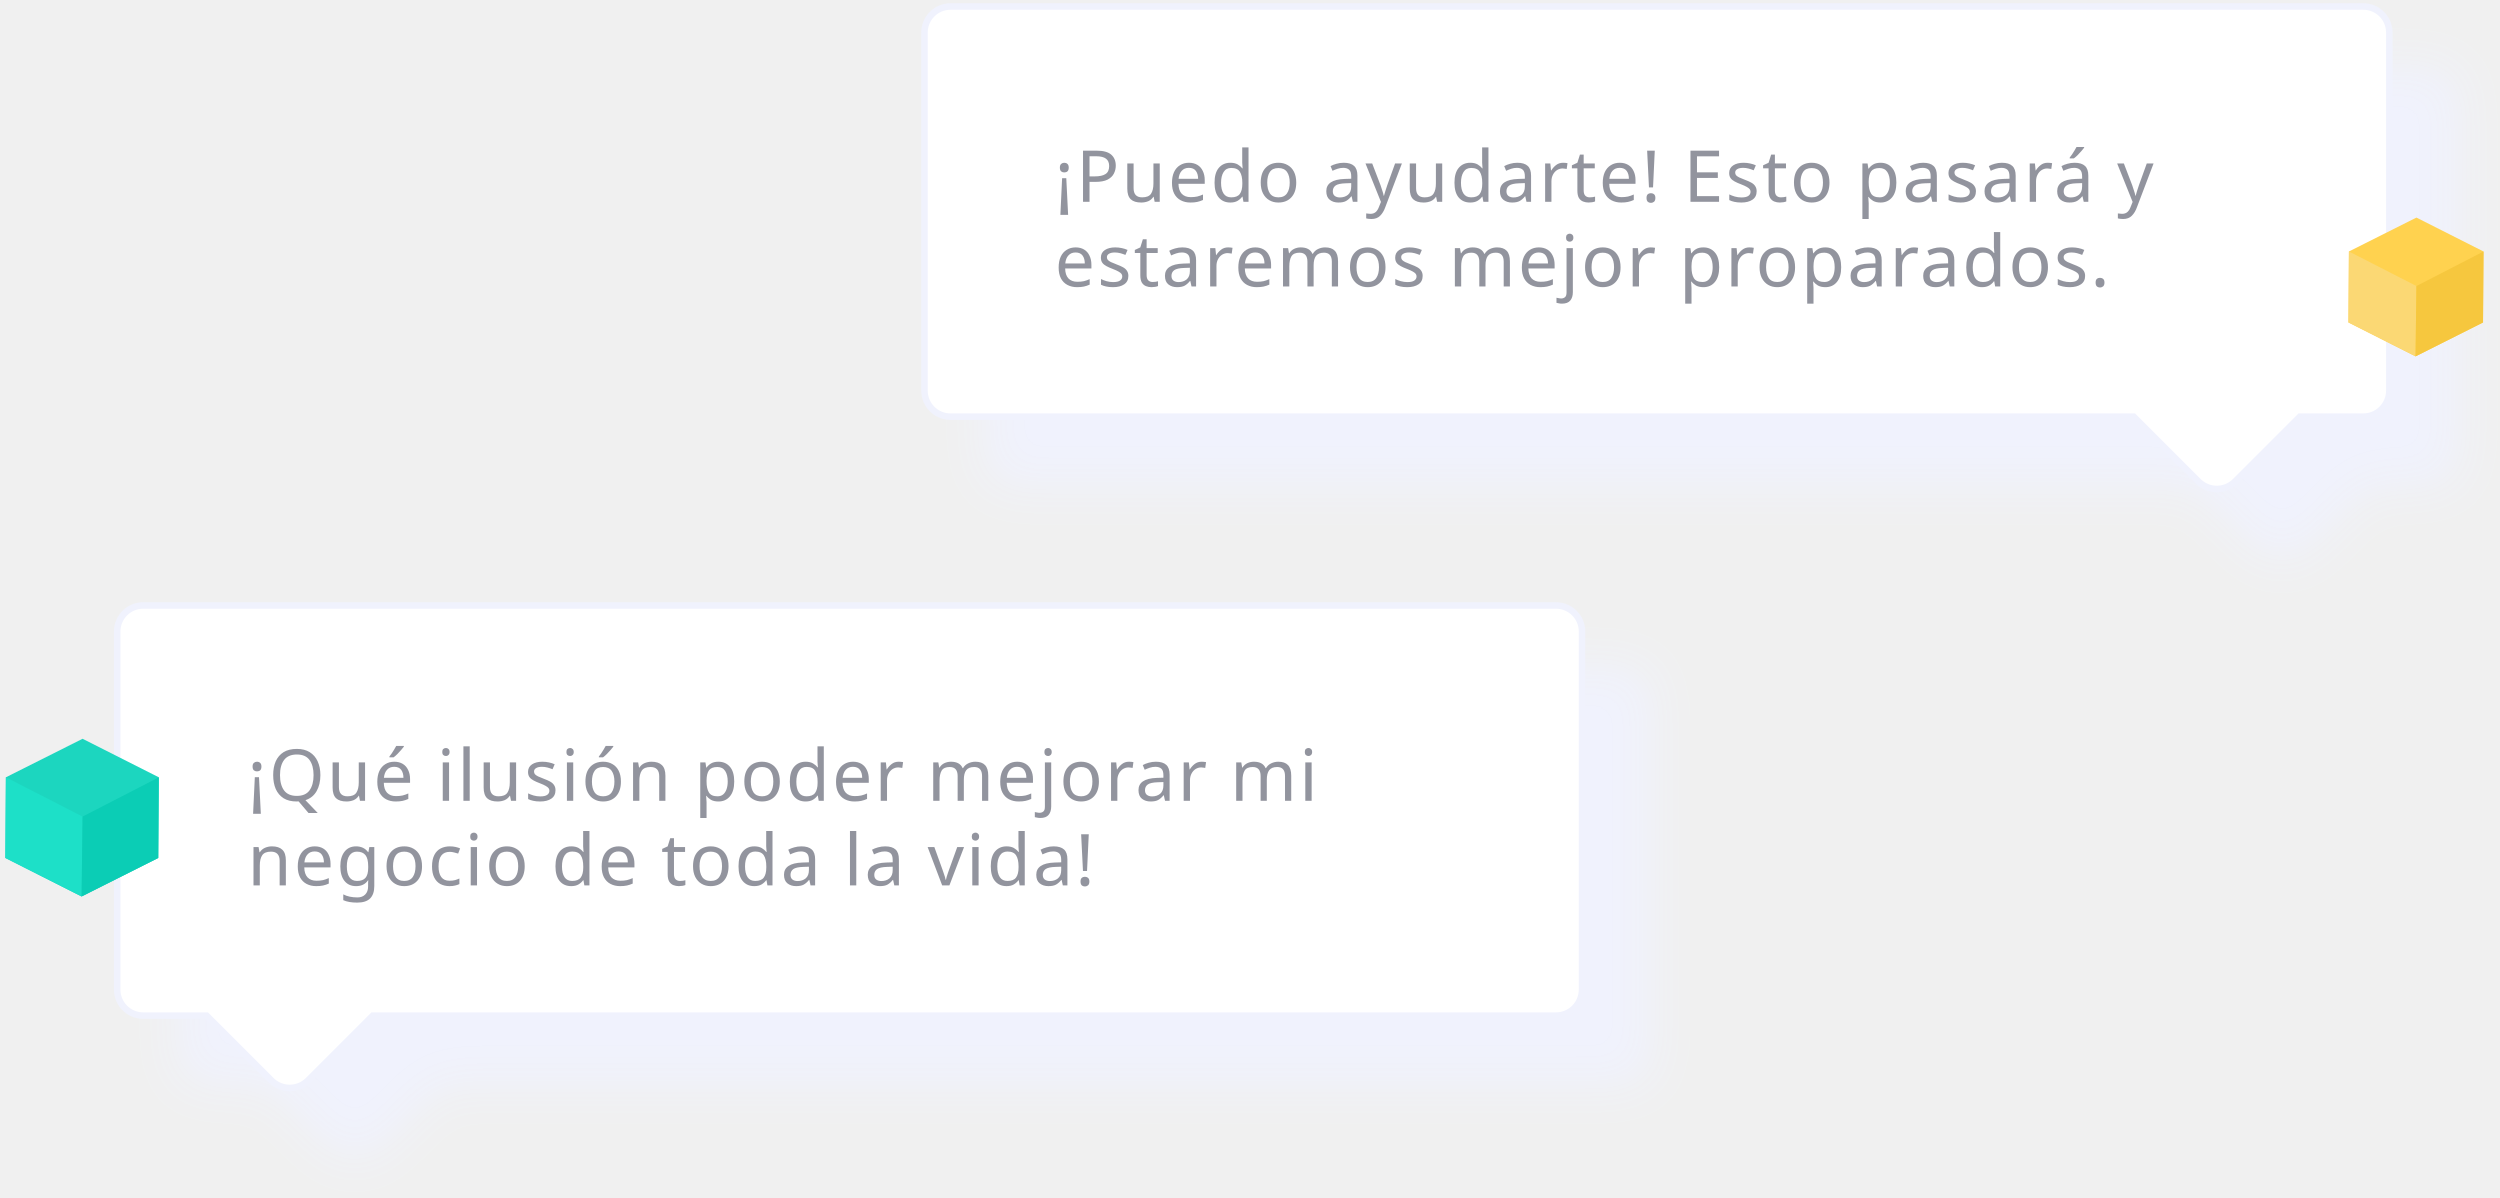
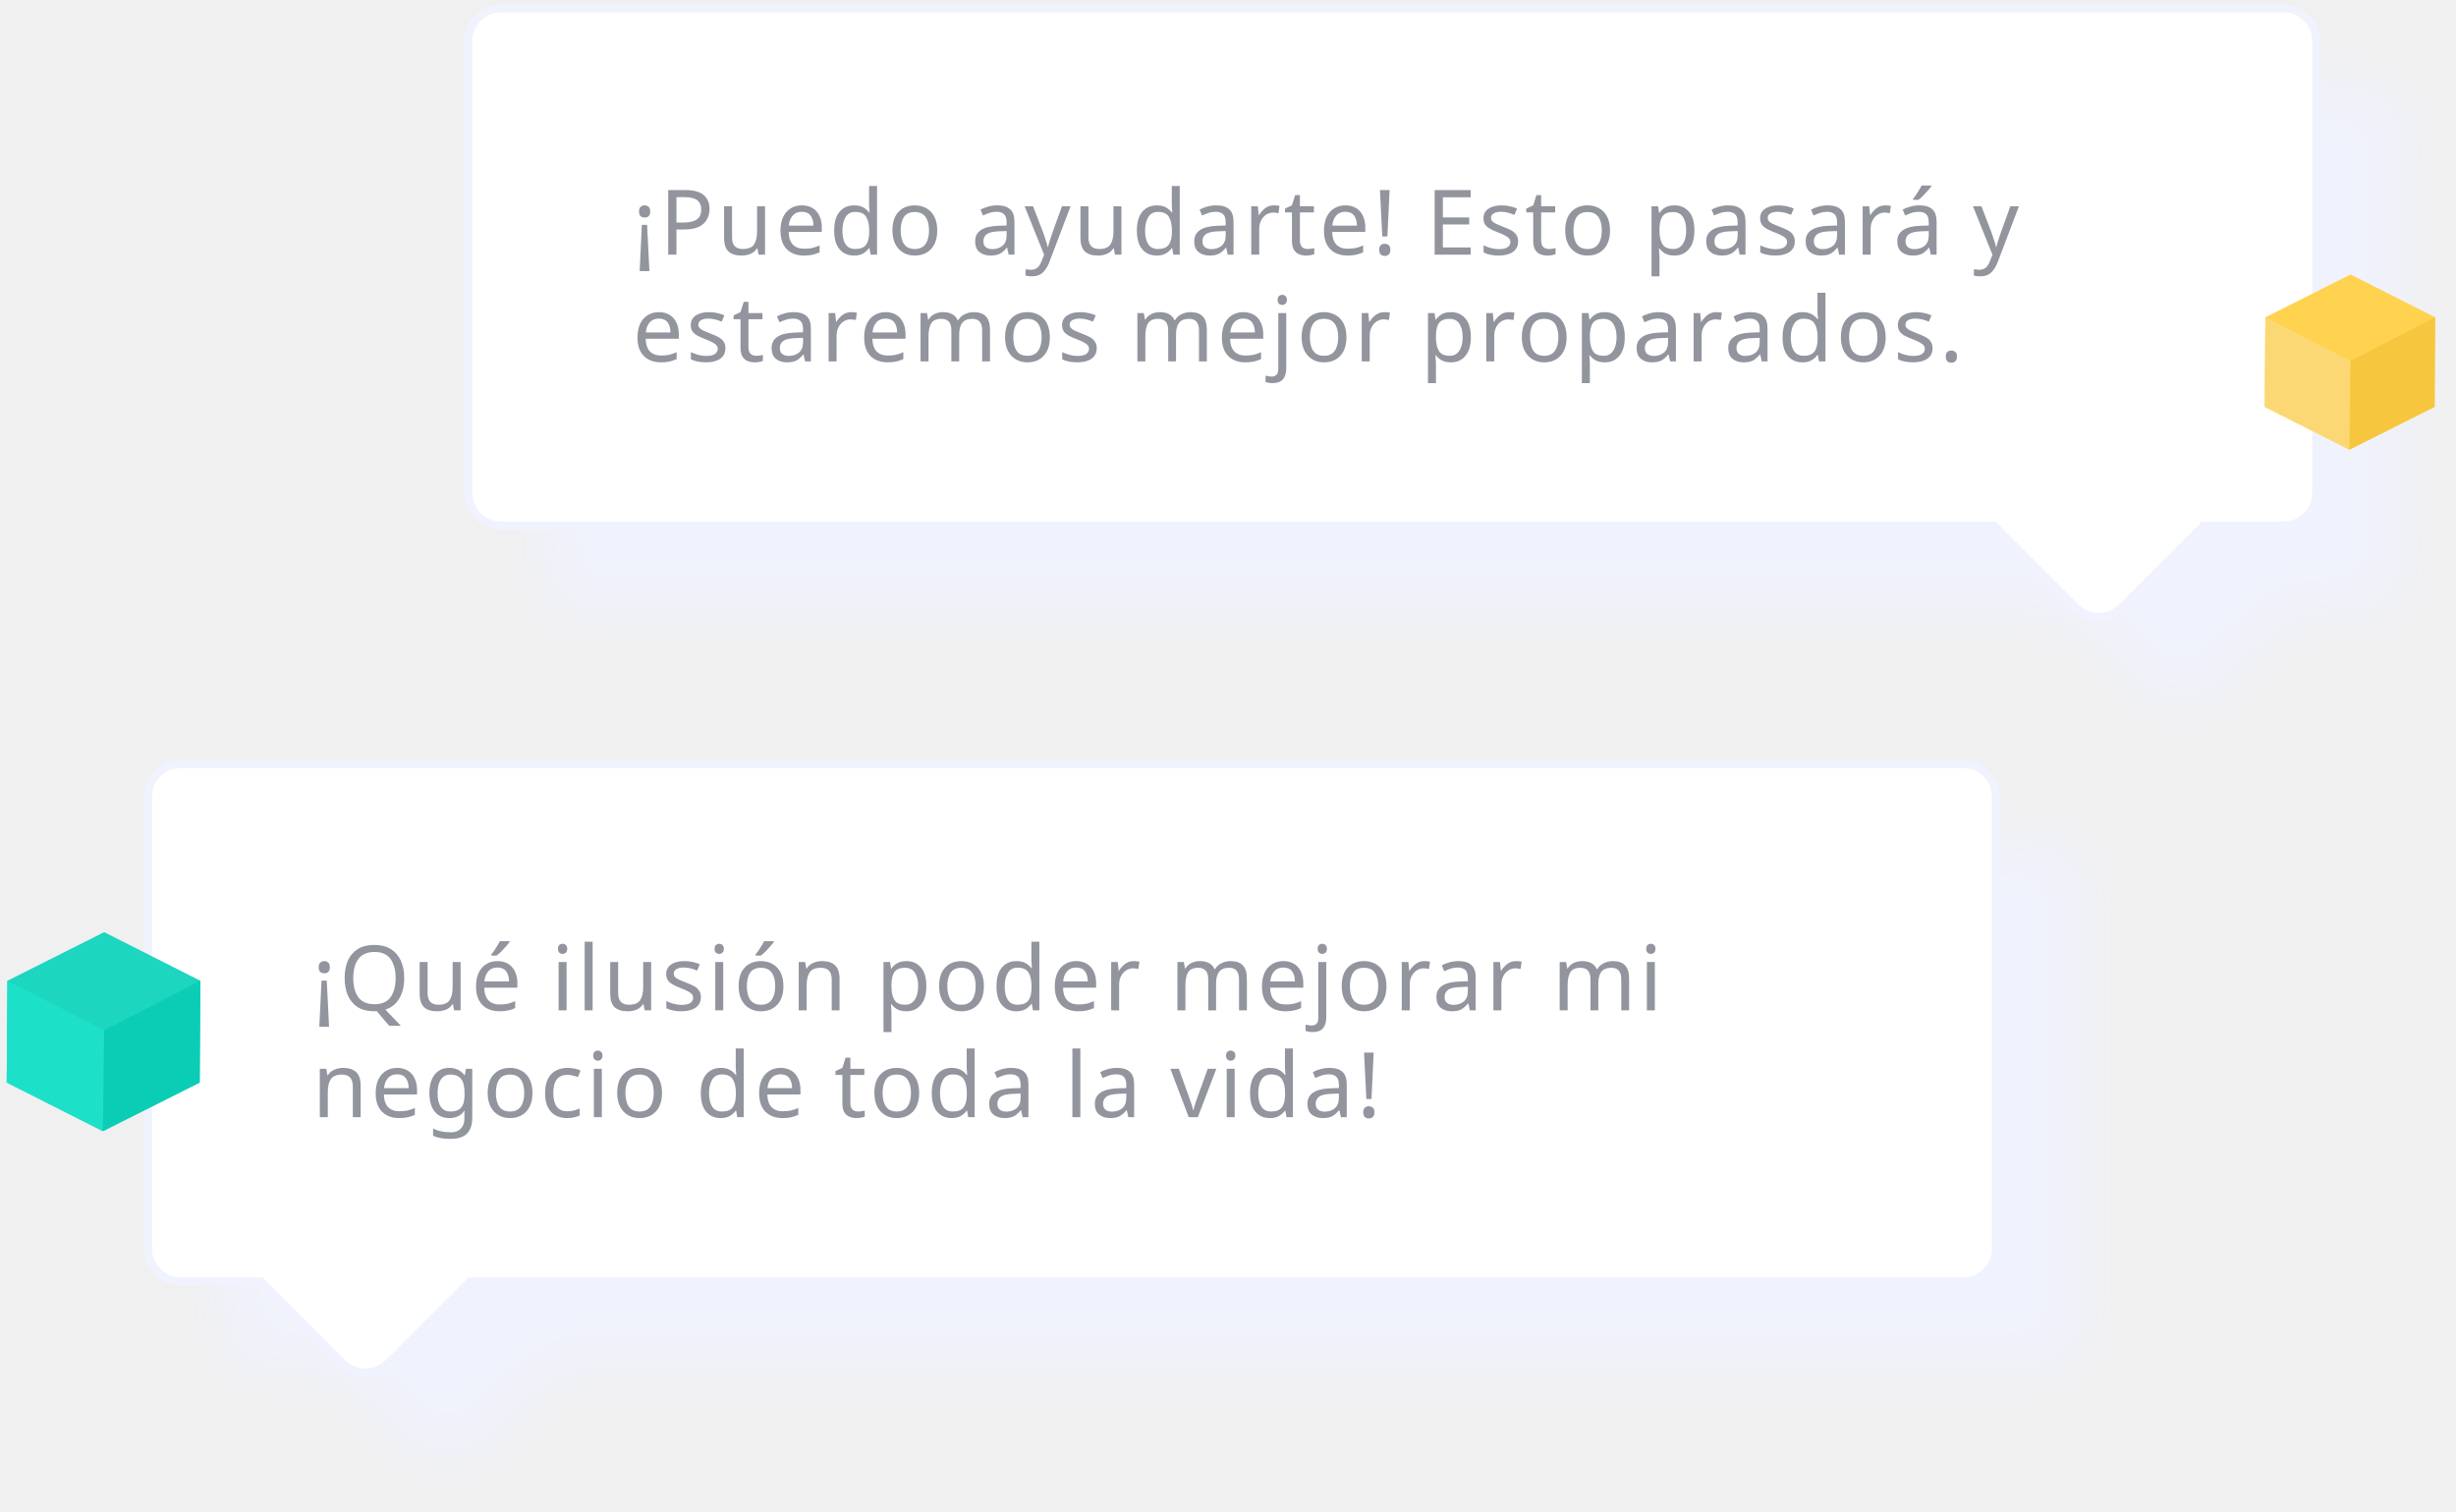
- <svg xmlns="http://www.w3.org/2000/svg" xmlns:xlink="http://www.w3.org/1999/xlink" width="384px" height="184px" viewBox="0 0 384 184" version="1.1">
+ <svg xmlns="http://www.w3.org/2000/svg" xmlns:xlink="http://www.w3.org/1999/xlink" width="299px" height="184px" viewBox="0 0 299 184" version="1.1">
  <defs>
    <path d="M221,0 C223.209,-4.05812251e-16 225,1.791 225,4 L225,59 C225,61.209 223.209,63 221,63 L39.261,63 L29.328,72.935 C27.819,74.445 25.402,74.496 23.831,73.086 L23.672,72.936 C23.672,72.935 23.672,72.935 23.672,72.935 L13.738,63 L4,63 C1.791,63 2.705415e-16,61.209 0,59 L0,4 C-2.705415e-16,1.791 1.791,4.05812251e-16 4,0 L221,0 Z" id="path-1" />
    <filter x="-4.0%" y="-12.1%" width="115.6%" height="147.2%" filterUnits="objectBoundingBox" id="filter-2">
      <feMorphology radius="0.5" operator="dilate" in="SourceAlpha" result="shadowSpreadOuter1" />
      <feOffset dx="10" dy="10" in="shadowSpreadOuter1" result="shadowOffsetOuter1" />
      <feGaussianBlur stdDeviation="3.5" in="shadowOffsetOuter1" result="shadowBlurOuter1" />
      <feComposite in="shadowBlurOuter1" in2="SourceAlpha" operator="out" result="shadowBlurOuter1" />
      <feColorMatrix values="0 0 0 0 0.941   0 0 0 0 0.949   0 0 0 0 0.992  0 0 0 1 0" type="matrix" in="shadowBlurOuter1" />
    </filter>
    <path d="M221,0 C223.209,-4.05812251e-16 225,1.791 225,4 L225,59 C225,61.209 223.209,63 221,63 L211.261,63 L201.328,72.935 C199.819,74.445 197.402,74.496 195.831,73.086 L195.672,72.936 C195.672,72.935 195.672,72.935 195.672,72.935 L185.738,63 L4,63 C1.791,63 2.705415e-16,61.209 0,59 L0,4 C-2.705415e-16,1.791 1.791,4.05812251e-16 4,0 L221,0 Z" id="path-3" />
    <filter x="-4.0%" y="-12.1%" width="115.6%" height="147.2%" filterUnits="objectBoundingBox" id="filter-4">
      <feMorphology radius="0.5" operator="dilate" in="SourceAlpha" result="shadowSpreadOuter1" />
      <feOffset dx="10" dy="10" in="shadowSpreadOuter1" result="shadowOffsetOuter1" />
      <feGaussianBlur stdDeviation="3.5" in="shadowOffsetOuter1" result="shadowBlurOuter1" />
      <feComposite in="shadowBlurOuter1" in2="SourceAlpha" operator="out" result="shadowBlurOuter1" />
      <feColorMatrix values="0 0 0 0 0.941   0 0 0 0 0.949   0 0 0 0 0.992  0 0 0 1 0" type="matrix" in="shadowBlurOuter1" />
    </filter>
  </defs>
  <g id="Landing" stroke="none" stroke-width="1" fill="none" fill-rule="evenodd">
-     <g id="conecando-copy" transform="translate(0, 1)">
+     <g id="dialogo_4" transform="translate(0, 1)">
      <g id="Bubble_left" transform="translate(18, 92)">
        <g id="Bubble_izq">
          <g id="CTA_Primary-Copy">
            <g id="Group-5">
              <g id="Combined-Shape">
                <use fill="black" fill-opacity="1" filter="url(#filter-2)" xlink:href="#path-1" />
                <use stroke="#F0F2FD" stroke-width="1" fill="#FFFFFF" fill-rule="evenodd" xlink:href="#path-1" />
              </g>
              <text id="Quisiera-vender-onli" font-family="Raleway-Regular, Raleway" font-size="11" font-weight="normal" letter-spacing="0.332" fill="#92949E">
                <tspan x="20" y="30">¡Qué ilusión poder mejorar mi </tspan>
                <tspan x="20" y="43">negocio de toda la vida!</tspan>
              </text>
            </g>
          </g>
        </g>
      </g>
      <g id="green_square" transform="translate(0, 112)">
        <g id="Group-20-Copy" transform="translate(-5.528846, 0.47619)">
          <path d="M6.347,18.307 L6.431,5.918 L18.212,2.76223489e-13 L29.922,5.918 L29.839,18.307 L18.058,24.226 L6.347,18.307 Z" id="Combined-Shape" fill="#1CD6BF" />
          <polygon id="Rectangle" fill="#1DE0C8" transform="translate(12.23367, 15.08267) rotate(-45) translate(-12.23367, -15.08267) " points="14.611 4.499 5.791 13.2 9.887 25.666 18.676 17.094" />
          <polygon id="Rectangle" fill="#0BCDB5" transform="translate(24.03585, 15.11767) rotate(-45) translate(-24.03585, -15.11767) " points="13.369 17.331 25.884 21.476 34.703 12.775 22.158 8.759" />
        </g>
      </g>
-       <g id="Bubble_right" transform="translate(142, 0)">
+       <g id="Bubble_right" transform="translate(57, 0)">
        <g id="Bubble_izq-Copy">
          <g id="CTA_Primary-Copy">
            <g id="Group-5">
              <g id="Combined-Shape">
                <use fill="black" fill-opacity="1" filter="url(#filter-4)" xlink:href="#path-3" />
                <use stroke="#F0F2FD" stroke-width="1" fill="#FFFFFF" fill-rule="evenodd" xlink:href="#path-3" />
              </g>
              <text id="Me-gustaría-ayudar-p" font-family="Raleway-Regular, Raleway" font-size="11" font-weight="normal" letter-spacing="0.332" fill="#92949E">
                <tspan x="20" y="30">¡Puedo ayudarte! Esto pasará y </tspan>
                <tspan x="20" y="43">estaremos mejor proparados.</tspan>
              </text>
            </g>
          </g>
        </g>
      </g>
-       <g id="yellow_square" transform="translate(360, 32)">
+       <g id="yellow_square" transform="translate(275, 32)">
        <g id="Group-20" transform="translate(-4.865385, 0.419048)">
          <path d="M5.586,16.11 L5.659,5.208 L16.026,2.34479103e-13 L26.332,5.208 L26.258,16.11 L15.891,21.319 L5.586,16.11 Z" id="Combined-Shape" fill="#FFD24F" />
          <polygon id="Rectangle" fill="#FBD874" transform="translate(10.76563, 13.27275) rotate(-45) translate(-10.76563, -13.27275) " points="12.857 3.959 5.096 11.616 8.701 22.586 16.435 15.043" />
          <polygon id="Rectangle" fill="#F6C73E" transform="translate(21.15155, 13.30355) rotate(-45) translate(-21.15155, -13.30355) " points="11.764 15.251 22.778 18.899 30.539 11.242 19.499 7.708" />
        </g>
      </g>
    </g>
  </g>
</svg>
